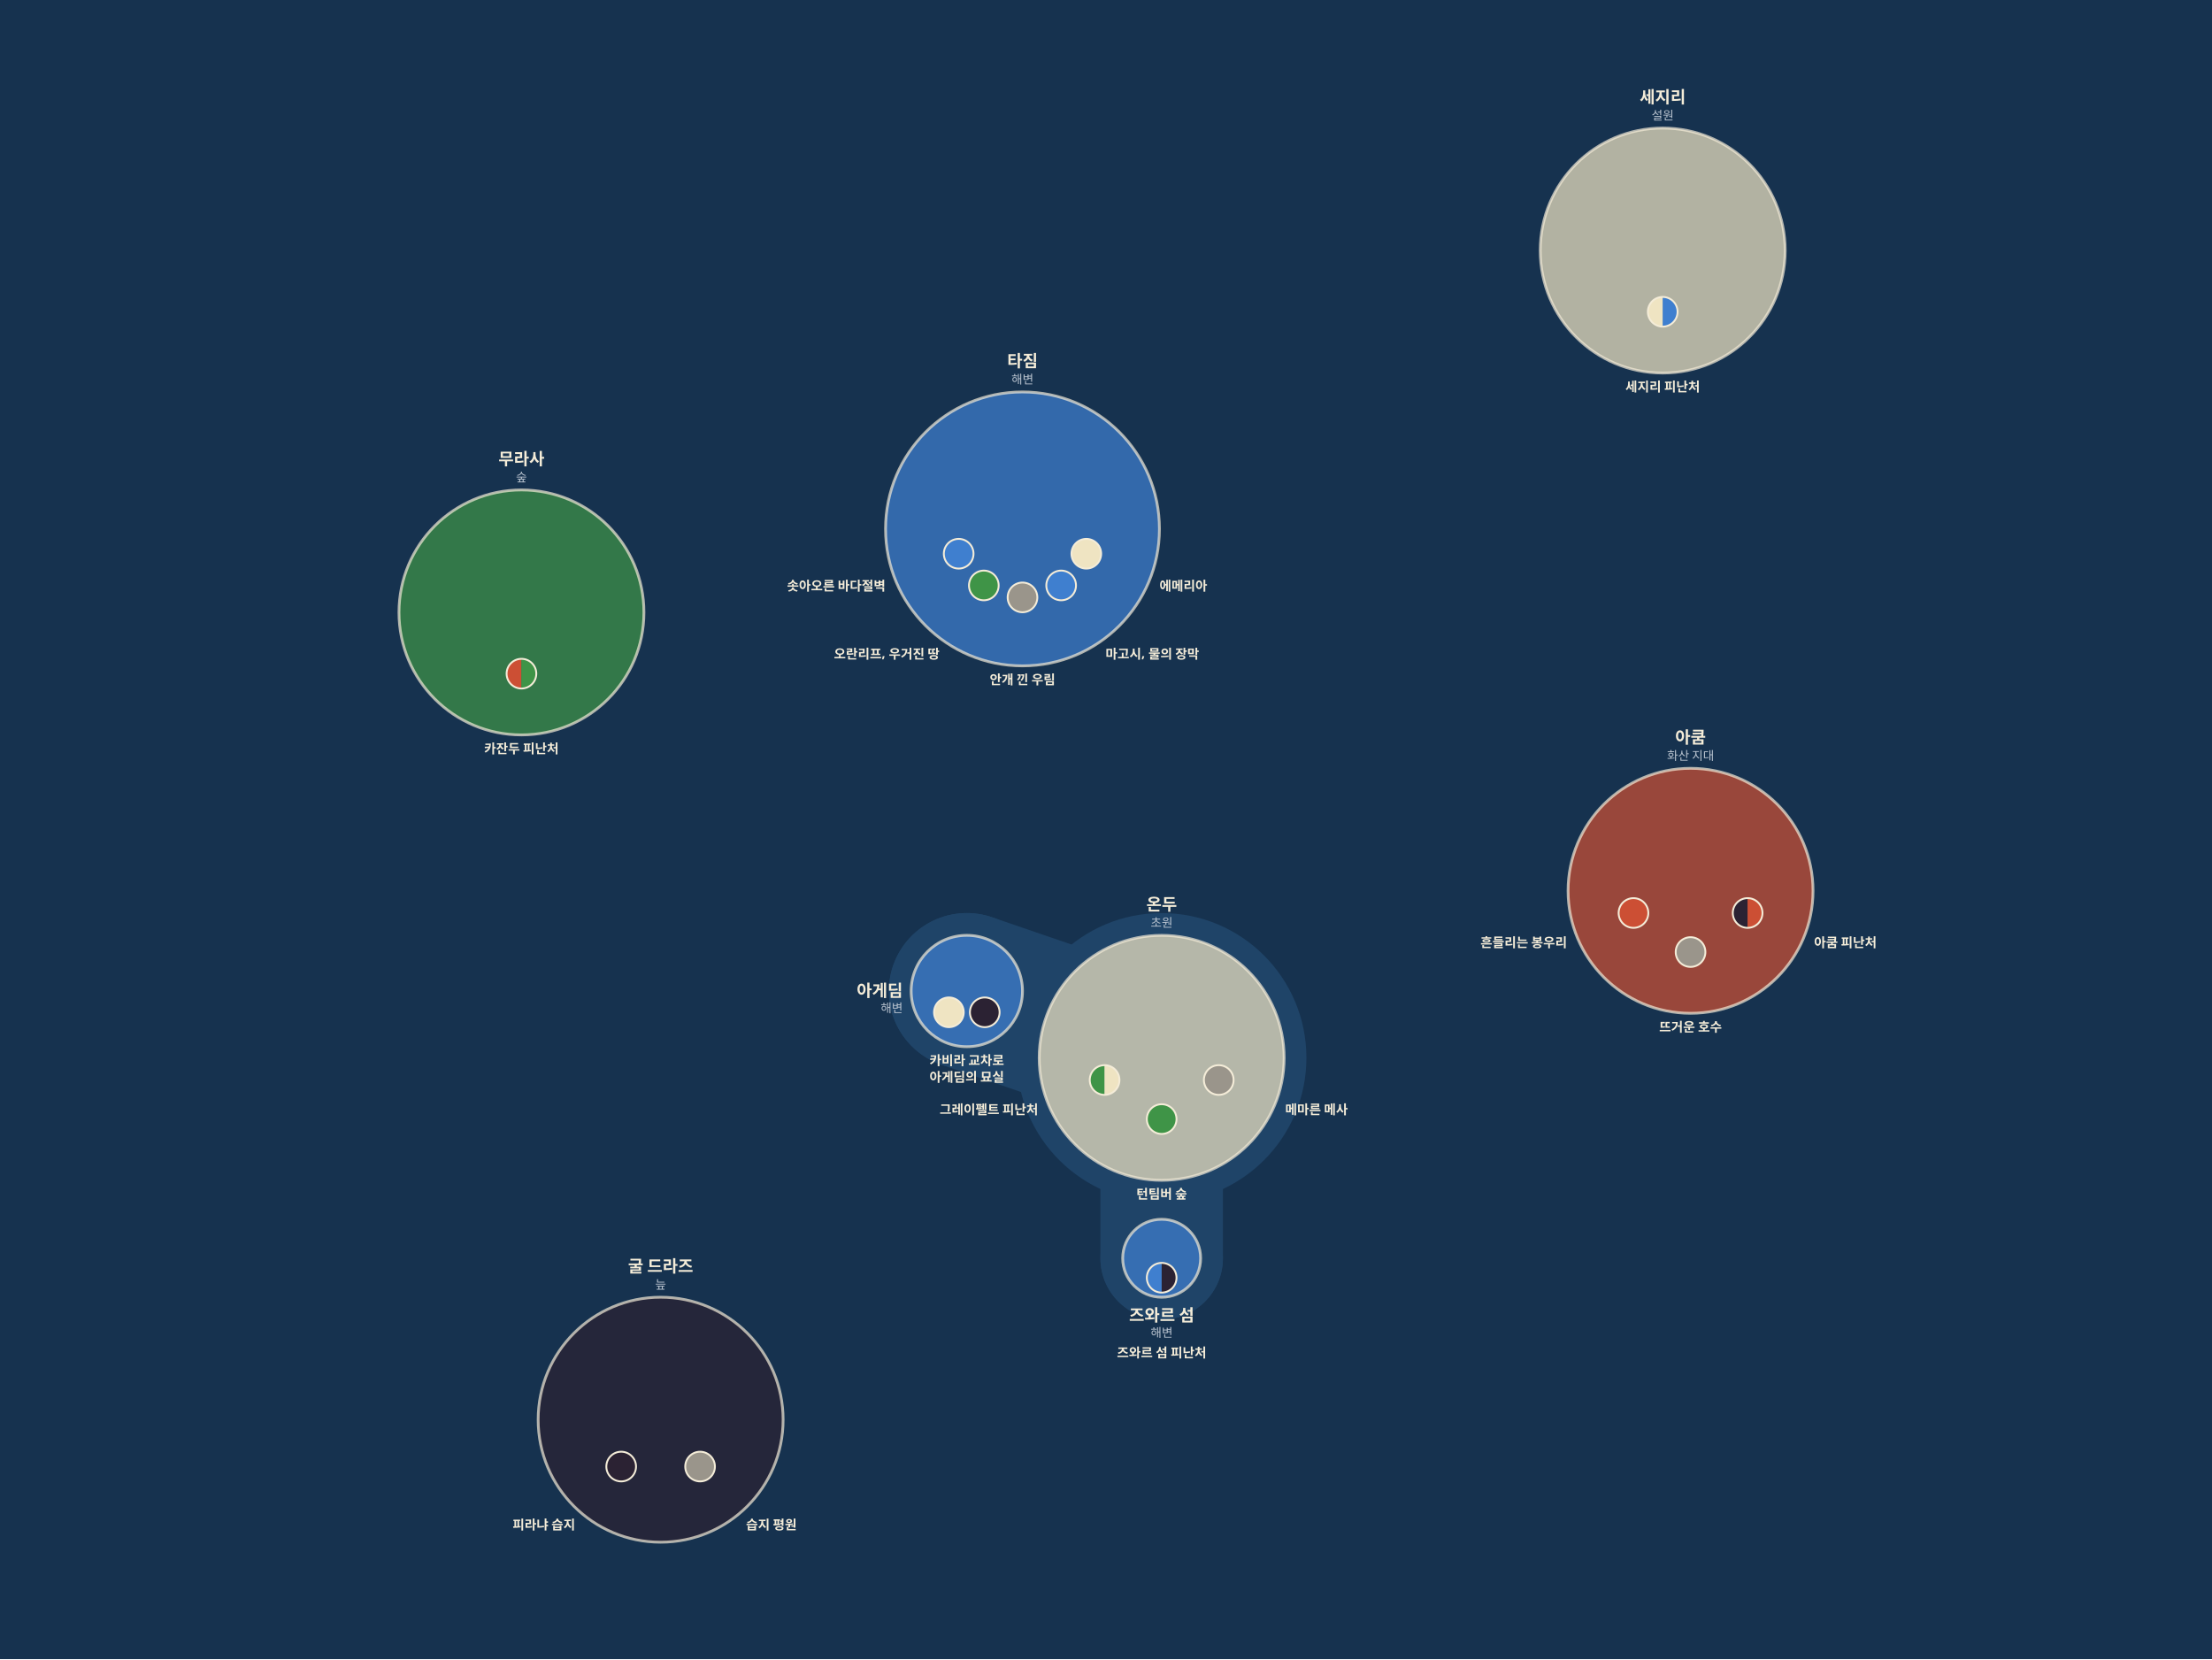
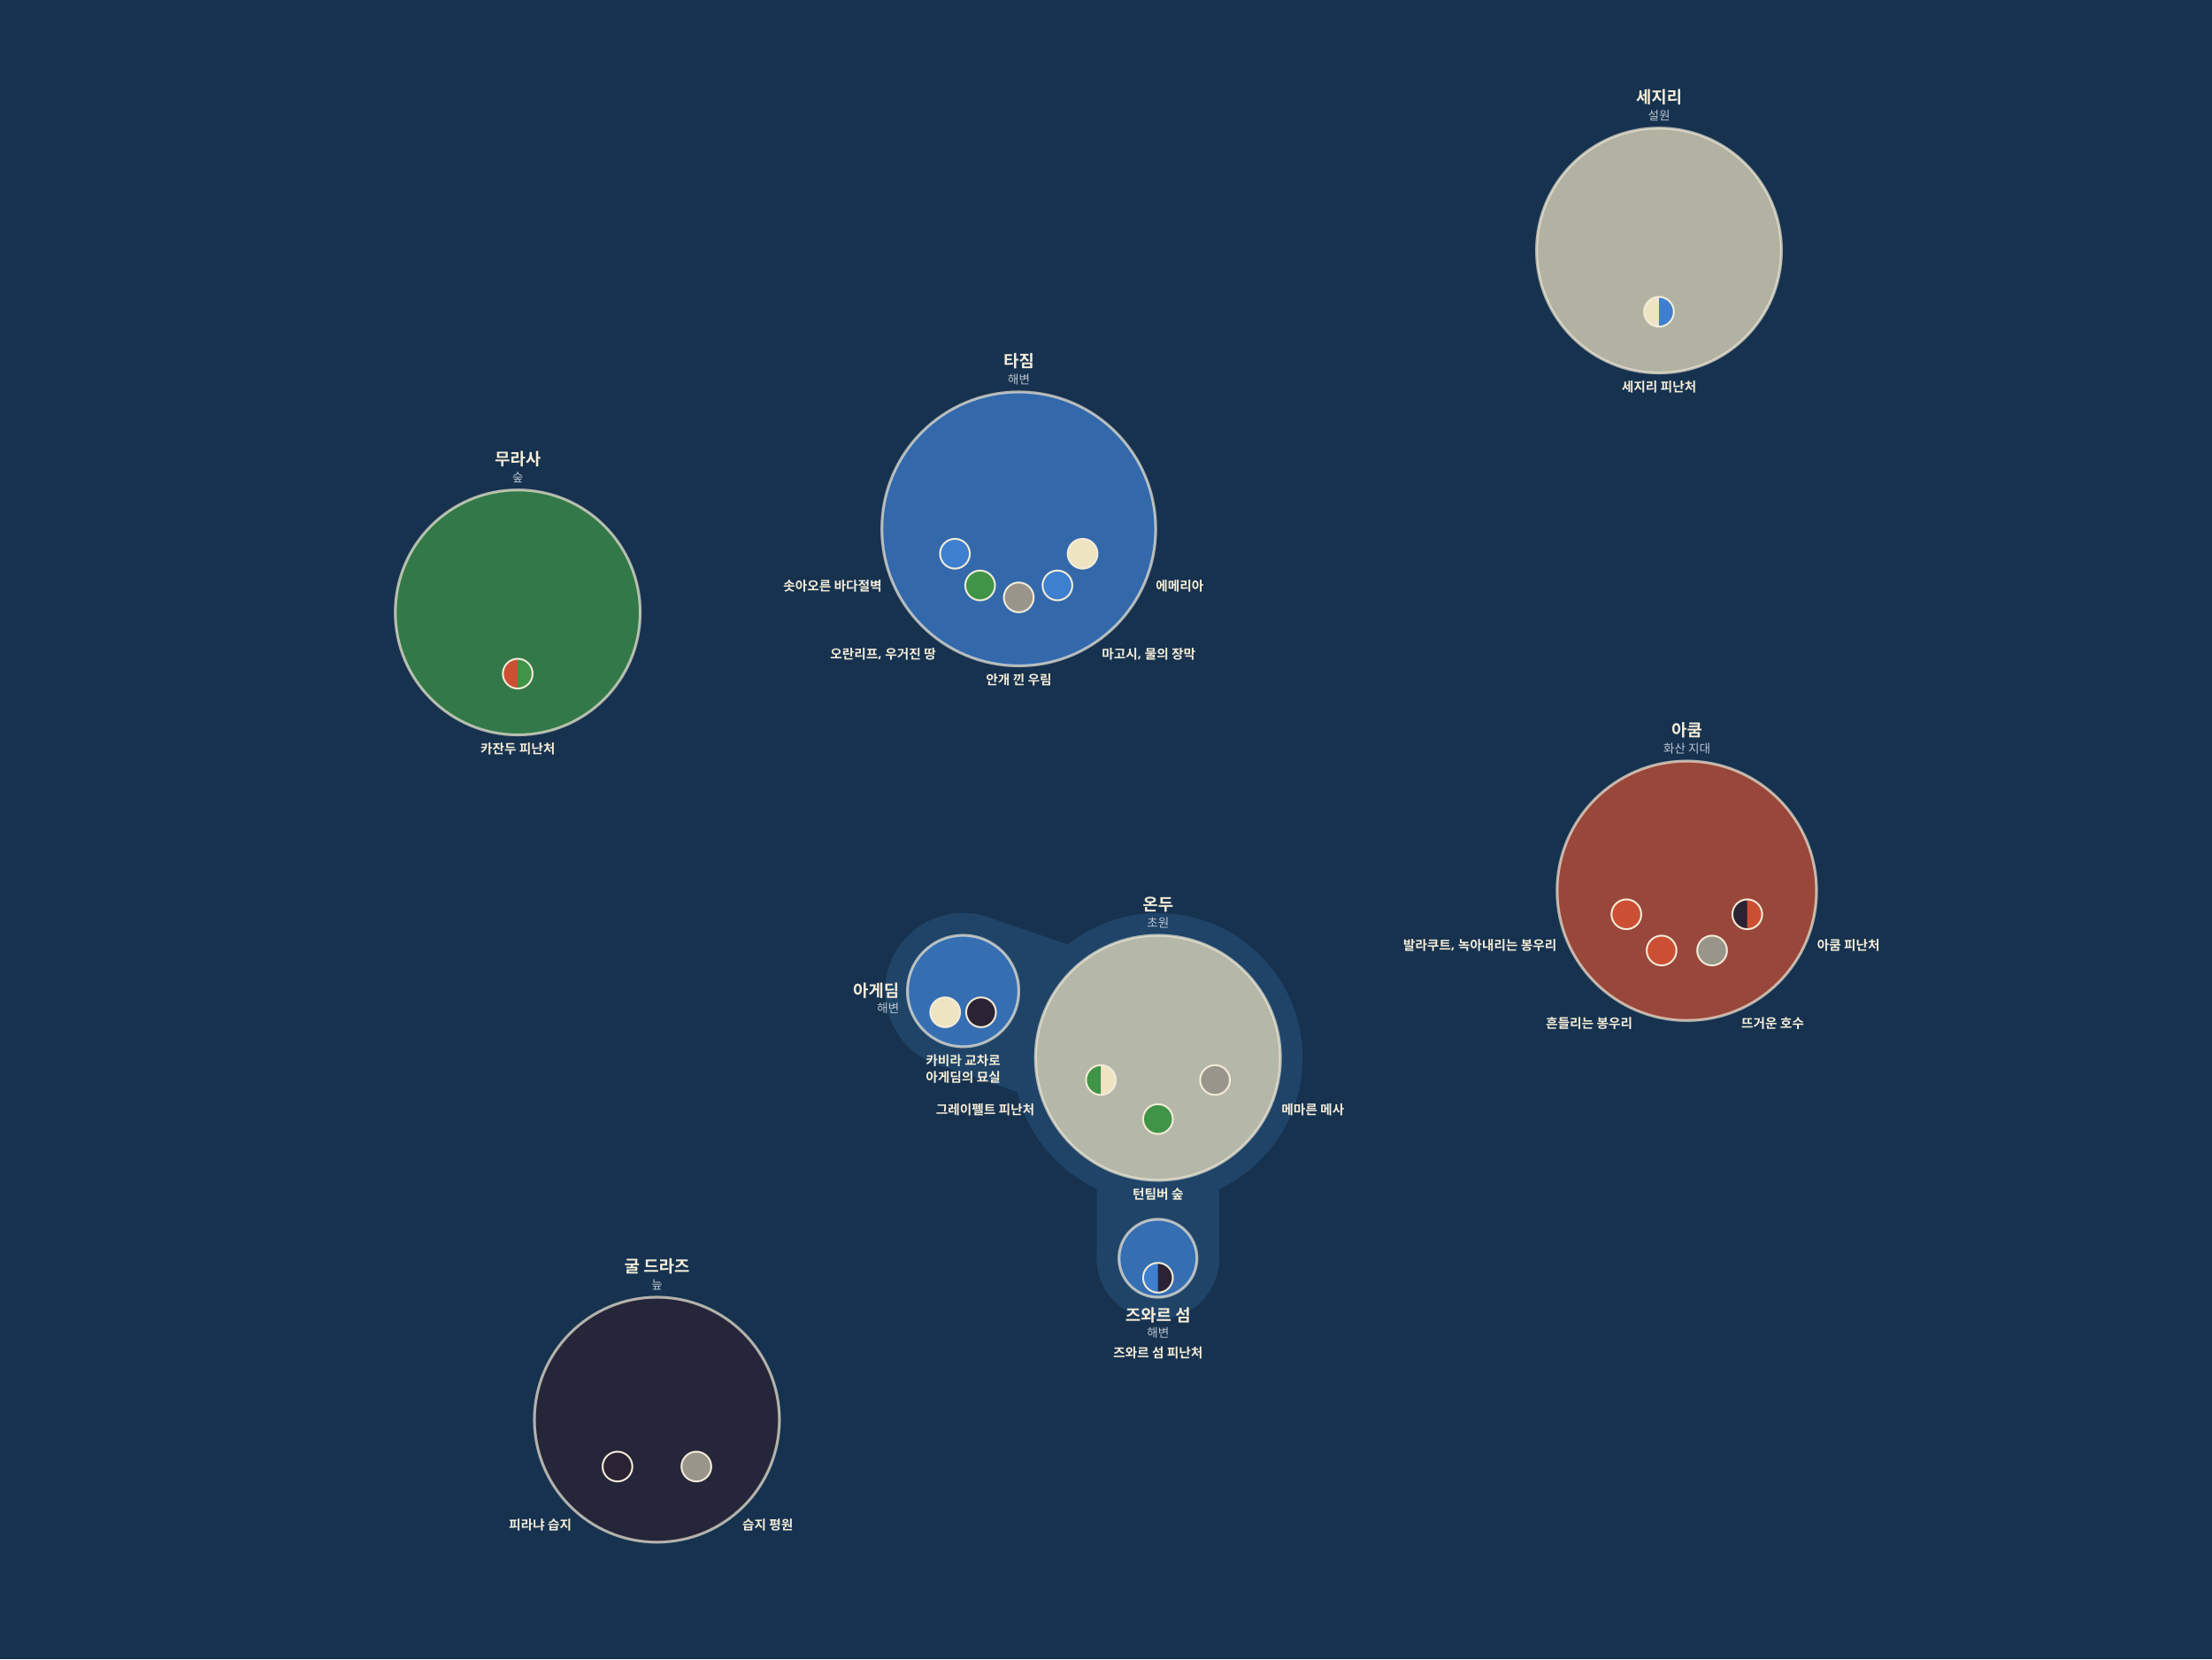
- <svg xmlns="http://www.w3.org/2000/svg" viewBox="128 0 2384 1788" width="2384" height="1788">
+ <svg xmlns="http://www.w3.org/2000/svg" viewBox="132 0 2384 1788" width="2384" height="1788">
  <style>
    .name { font: 600 18px sans-serif; fill: #f4ecd8; }
    .terrain { font: 13px sans-serif; fill: #b9c3cf; }
    .area { font: 600 14px sans-serif; fill: #f4ecd8; }
  </style>
-   <rect x="128" y="0" width="2384" height="1788" fill="#16324f" />
+   <rect x="132" y="0" width="2384" height="1788" fill="#16324f" />
  <line x1="1380" y1="1140" x2="1170" y2="1068" stroke="#1f4468" stroke-width="168" stroke-linecap="round" />
  <line x1="1380" y1="1140" x2="1380" y2="1356" stroke="#1f4468" stroke-width="132" stroke-linecap="round" />
  <circle cx="1380" cy="1140" r="156" fill="#1f4468" />
  <circle cx="1170" cy="1068" r="84" fill="#1f4468" />
  <circle cx="1380" cy="1356" r="66" fill="#1f4468" />
  <circle cx="1170" cy="1068" r="60" fill="#3f7fcf" fill-opacity="0.72" stroke="#f4ecd8" stroke-opacity="0.7" stroke-width="3" />
-   <circle cx="1950" cy="960" r="132" fill="#cc4f34" fill-opacity="0.72" stroke="#f4ecd8" stroke-opacity="0.7" stroke-width="3" />
+   <circle cx="1950" cy="960" r="139.8" fill="#cc4f34" fill-opacity="0.72" stroke="#f4ecd8" stroke-opacity="0.7" stroke-width="3" />
  <circle cx="840" cy="1530" r="132" fill="#2b2233" fill-opacity="0.72" stroke="#f4ecd8" stroke-opacity="0.7" stroke-width="3" />
  <circle cx="1380" cy="1356" r="42" fill="#3f7fcf" fill-opacity="0.72" stroke="#f4ecd8" stroke-opacity="0.7" stroke-width="3" />
  <circle cx="690" cy="660" r="132" fill="#3f9447" fill-opacity="0.72" stroke="#f4ecd8" stroke-opacity="0.7" stroke-width="3" />
  <circle cx="1380" cy="1140" r="132" fill="#efe4c2" fill-opacity="0.72" stroke="#f4ecd8" stroke-opacity="0.7" stroke-width="3" />
  <circle cx="1920" cy="270" r="132" fill="#efe4c2" fill-opacity="0.72" stroke="#f4ecd8" stroke-opacity="0.7" stroke-width="3" />
  <circle cx="1230" cy="570" r="147.6" fill="#3f7fcf" fill-opacity="0.72" stroke="#f4ecd8" stroke-opacity="0.7" stroke-width="3" />
  <g>
    <circle cx="1189.327" cy="1090.945" r="16" fill="#2b2233" stroke="#f4ecd8" stroke-width="2" />
    <text x="1170" y="1165.8" text-anchor="middle" class="area">아게딤의 묘실</text>
  </g>
  <g>
-     <path d="M2011.515 967.916A16 16 0 0 0 2011.515 999.916Z" fill="#2b2233" />
-     <path d="M2011.515 967.916A16 16 0 0 1 2011.515 999.916Z" fill="#cc4f34" />
-     <circle cx="2011.515" cy="983.916" r="16" fill="none" stroke="#f4ecd8" stroke-width="2" />
-     <text x="2083.095" y="1020.745" text-anchor="start" class="area">아쿰 피난처</text>
+     <path d="M2015.15 969.329A16 16 0 0 0 2015.15 1001.329Z" fill="#2b2233" />
+     <path d="M2015.15 969.329A16 16 0 0 1 2015.15 1001.329Z" fill="#cc4f34" />
+     <circle cx="2015.15" cy="985.329" r="16" fill="none" stroke="#f4ecd8" stroke-width="2" />
+     <text x="2090.365" y="1023.571" text-anchor="start" class="area">아쿰 피난처</text>
  </g>
  <g>
    <circle cx="1441.515" cy="1163.916" r="16" fill="#9a958b" stroke="#f4ecd8" stroke-width="2" />
    <text x="1513.095" y="1200.745" text-anchor="start" class="area">메마른 메사</text>
  </g>
  <g>
    <circle cx="1298.784" cy="596.742" r="16" fill="#efe4c2" stroke="#f4ecd8" stroke-width="2" />
    <text x="1377.635" y="636.397" text-anchor="start" class="area">에메리아</text>
  </g>
  <g>
    <path d="M1318.485 1147.916A16 16 0 0 0 1318.485 1179.916Z" fill="#3f9447" />
    <path d="M1318.485 1147.916A16 16 0 0 1 1318.485 1179.916Z" fill="#efe4c2" />
    <circle cx="1318.485" cy="1163.916" r="16" fill="none" stroke="#f4ecd8" stroke-width="2" />
    <text x="1246.905" y="1200.745" text-anchor="end" class="area">그레이펠트 피난처</text>
  </g>
  <g>
    <path d="M1380 1361A16 16 0 0 0 1380 1393Z" fill="#3f7fcf" />
    <path d="M1380 1361A16 16 0 0 1 1380 1393Z" fill="#2b2233" />
    <circle cx="1380" cy="1377" r="16" fill="none" stroke="#f4ecd8" stroke-width="2" />
    <text x="1380" y="1462.8" text-anchor="middle" class="area">즈와르 섬 피난처</text>
  </g>
  <g>
    <circle cx="1150.673" cy="1090.945" r="16" fill="#efe4c2" stroke="#f4ecd8" stroke-width="2" />
    <text x="1170" y="1147.8" text-anchor="middle" class="area">카비라 교차로</text>
  </g>
  <g>
    <path d="M690 710A16 16 0 0 0 690 742Z" fill="#cc4f34" />
    <path d="M690 710A16 16 0 0 1 690 742Z" fill="#3f9447" />
    <circle cx="690" cy="726" r="16" fill="none" stroke="#f4ecd8" stroke-width="2" />
    <text x="690" y="811.8" text-anchor="middle" class="area">카잔두 피난처</text>
  </g>
  <g>
    <circle cx="1271.671" cy="630.91" r="16" fill="#3f7fcf" stroke="#f4ecd8" stroke-width="2" />
    <text x="1319.439" y="709.733" text-anchor="start" class="area">마고시, 물의 장막</text>
  </g>
  <g>
    <circle cx="882.518" cy="1580.48" r="16" fill="#9a958b" stroke="#f4ecd8" stroke-width="2" />
    <text x="931.994" y="1648.219" text-anchor="start" class="area">습지 평원</text>
  </g>
  <g>
    <circle cx="1230" cy="643.8" r="16" fill="#9a958b" stroke="#f4ecd8" stroke-width="2" />
    <text x="1230" y="737.4" text-anchor="middle" class="area">안개 낀 우림</text>
  </g>
  <g>
    <circle cx="1188.329" cy="630.91" r="16" fill="#3f9447" stroke="#f4ecd8" stroke-width="2" />
    <text x="1140.561" y="709.733" text-anchor="end" class="area">오란리프, 우거진 땅</text>
  </g>
  <g>
    <circle cx="797.482" cy="1580.48" r="16" fill="#2b2233" stroke="#f4ecd8" stroke-width="2" />
    <text x="748.006" y="1648.219" text-anchor="end" class="area">피라냐 습지</text>
  </g>
  <g>
-     <circle cx="1950" cy="1026" r="16" fill="#9a958b" stroke="#f4ecd8" stroke-width="2" />
-     <text x="1950" y="1111.8" text-anchor="middle" class="area">뜨거운 호수</text>
+     <circle cx="1977.22" cy="1024.382" r="16" fill="#9a958b" stroke="#f4ecd8" stroke-width="2" />
+     <text x="2008.646" y="1107.712" text-anchor="start" class="area">뜨거운 호수</text>
  </g>
  <g>
    <path d="M1920 320A16 16 0 0 0 1920 352Z" fill="#efe4c2" />
    <path d="M1920 320A16 16 0 0 1 1920 352Z" fill="#3f7fcf" />
    <circle cx="1920" cy="336" r="16" fill="none" stroke="#f4ecd8" stroke-width="2" />
    <text x="1920" y="421.8" text-anchor="middle" class="area">세지리 피난처</text>
  </g>
  <g>
    <circle cx="1161.216" cy="596.742" r="16" fill="#3f7fcf" stroke="#f4ecd8" stroke-width="2" />
    <text x="1082.365" y="636.397" text-anchor="end" class="area">솟아오른 바다절벽</text>
  </g>
  <g>
-     <circle cx="1888.485" cy="983.916" r="16" fill="#cc4f34" stroke="#f4ecd8" stroke-width="2" />
-     <text x="1816.905" y="1020.745" text-anchor="end" class="area">흔들리는 봉우리</text>
+     <circle cx="1922.78" cy="1024.382" r="16" fill="#cc4f34" stroke="#f4ecd8" stroke-width="2" />
+     <text x="1891.354" y="1107.712" text-anchor="end" class="area">흔들리는 봉우리</text>
  </g>
  <g>
    <circle cx="1380" cy="1206" r="16" fill="#3f9447" stroke="#f4ecd8" stroke-width="2" />
    <text x="1380" y="1291.8" text-anchor="middle" class="area">턴팀버 숲</text>
  </g>
  <g>
+     <circle cx="1884.85" cy="985.329" r="16" fill="#cc4f34" stroke="#f4ecd8" stroke-width="2" />
+     <text x="1809.635" y="1023.571" text-anchor="end" class="area">발라쿠트, 녹아내리는 봉우리</text>
+   </g>
+   <g>
    <text x="1101" y="1074" text-anchor="end" class="name">아게딤</text>
    <text x="1101" y="1091" text-anchor="end" class="terrain">해변</text>
  </g>
  <g>
-     <text x="1950" y="801" text-anchor="middle" class="name">아쿰</text>
-     <text x="1950" y="819" text-anchor="middle" class="terrain">화산 지대</text>
+     <text x="1950" y="793.2" text-anchor="middle" class="name">아쿰</text>
+     <text x="1950" y="811.2" text-anchor="middle" class="terrain">화산 지대</text>
  </g>
  <g>
    <text x="840" y="1371" text-anchor="middle" class="name">굴 드라즈</text>
    <text x="840" y="1389" text-anchor="middle" class="terrain">늪</text>
  </g>
  <g>
    <text x="1380" y="1423.8" text-anchor="middle" class="name">즈와르 섬</text>
    <text x="1380" y="1440.8" text-anchor="middle" class="terrain">해변</text>
  </g>
  <g>
    <text x="690" y="501" text-anchor="middle" class="name">무라사</text>
    <text x="690" y="519" text-anchor="middle" class="terrain">숲</text>
  </g>
  <g>
    <text x="1380" y="981" text-anchor="middle" class="name">온두</text>
    <text x="1380" y="999" text-anchor="middle" class="terrain">초원</text>
  </g>
  <g>
    <text x="1920" y="111" text-anchor="middle" class="name">세지리</text>
    <text x="1920" y="129" text-anchor="middle" class="terrain">설원</text>
  </g>
  <g>
    <text x="1230" y="395.4" text-anchor="middle" class="name">타짐</text>
    <text x="1230" y="413.4" text-anchor="middle" class="terrain">해변</text>
  </g>
</svg>
